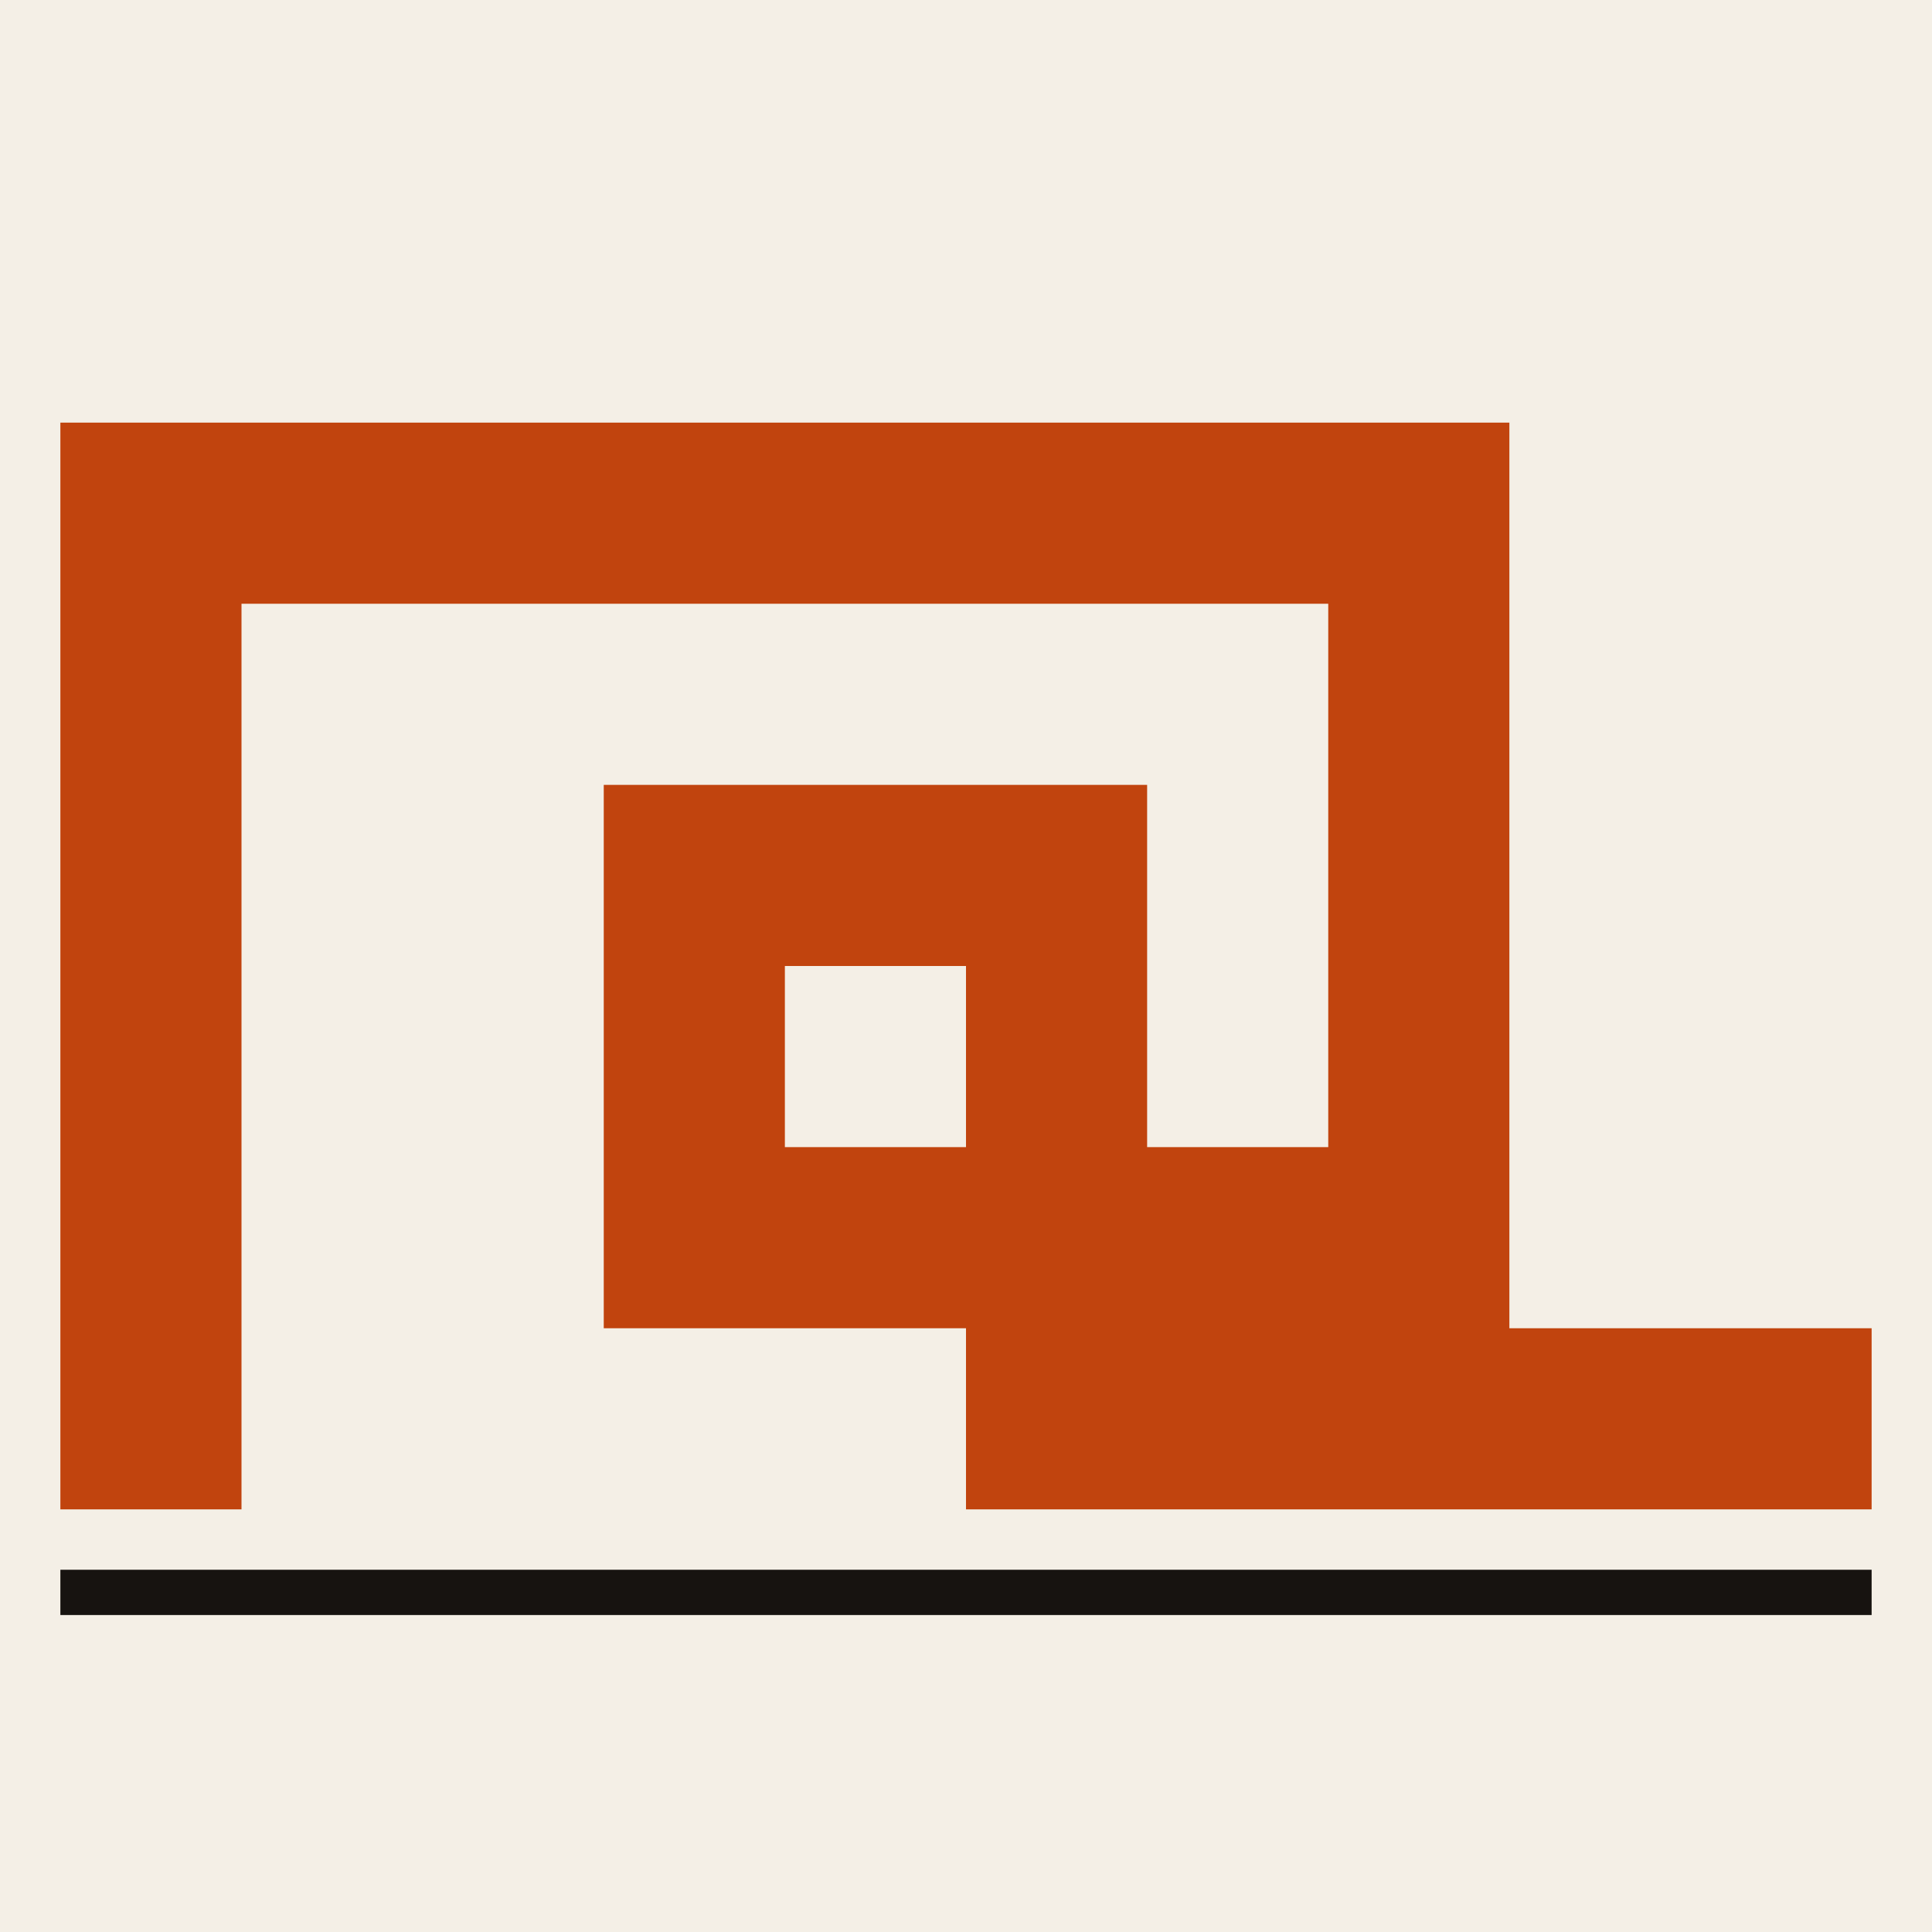
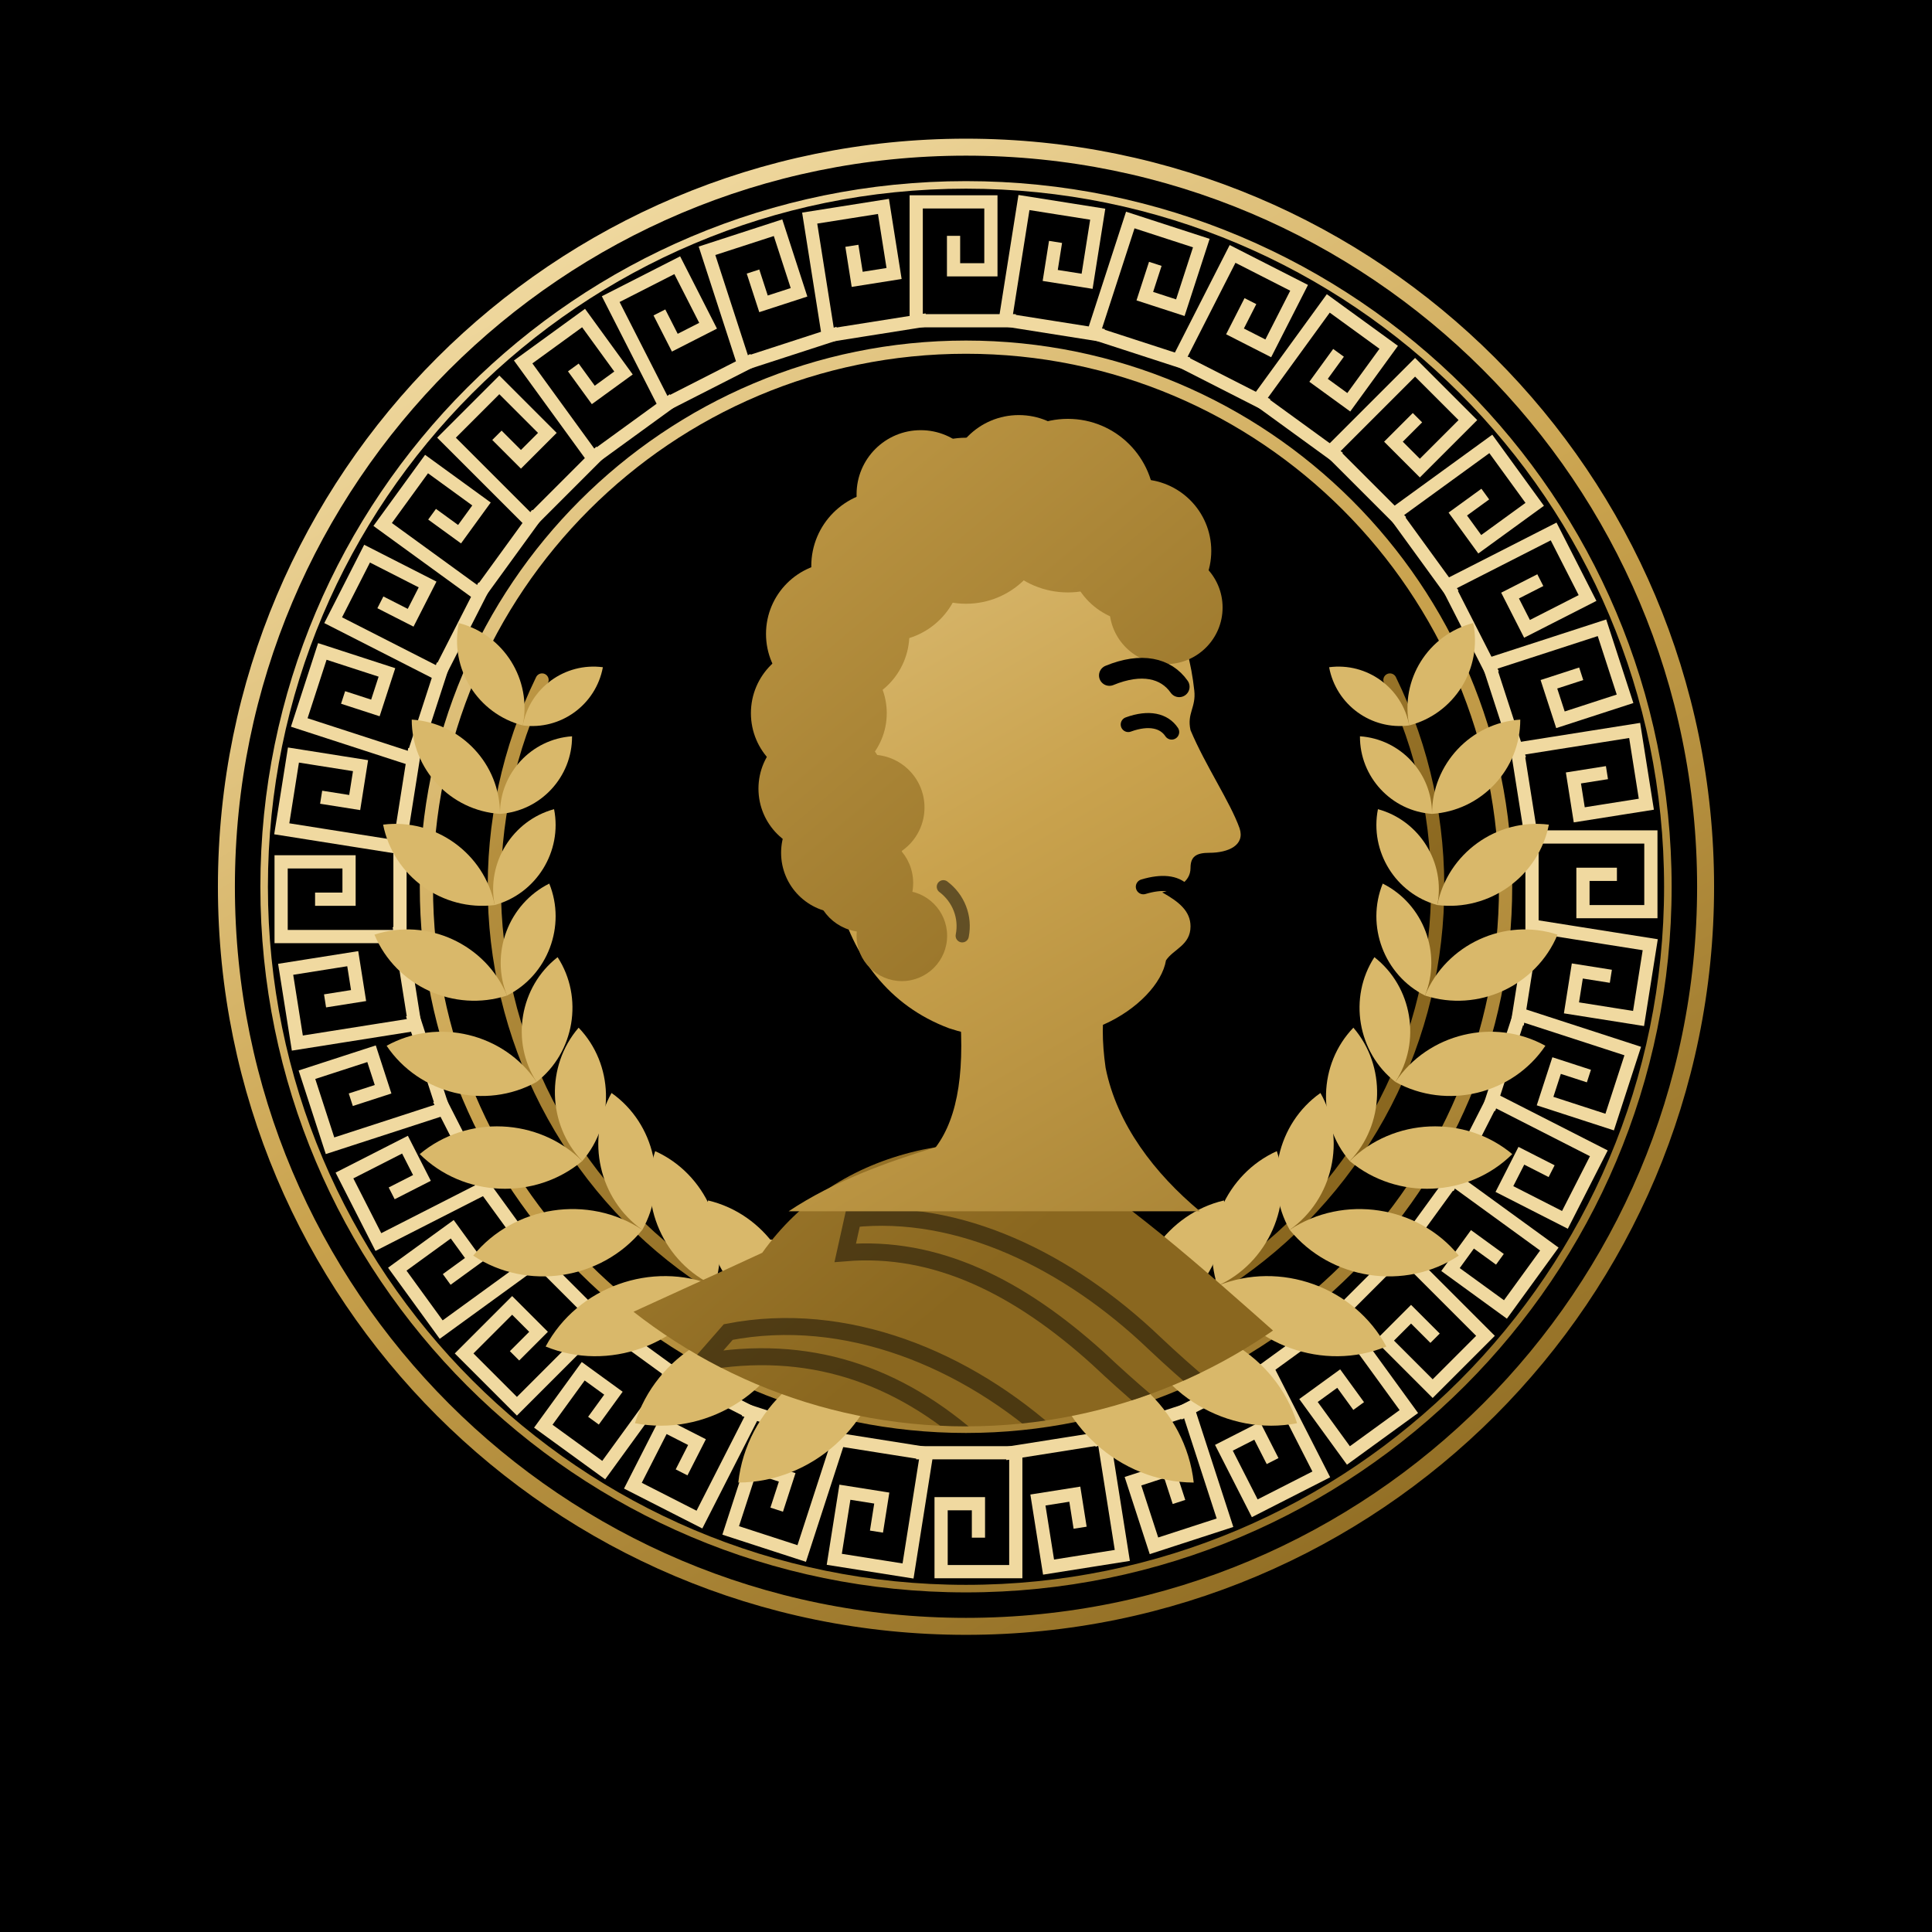
- <svg xmlns="http://www.w3.org/2000/svg" viewBox="0 0 512 512" role="img" aria-label="Zelos">
-   <rect width="512" height="512" fill="#F4EFE6" />
-   <g transform="translate(16 112) scale(24)">
-     <path d="M0 11H1V1H15V9H7V5H11V11H20" fill="none" stroke="#C1440E" stroke-width="2" stroke-linecap="butt" stroke-linejoin="miter" />
+ <svg xmlns="http://www.w3.org/2000/svg" viewBox="0 0 1024 1024" width="1024" height="1024" role="img" aria-label="Zelos">
+   <defs>
+     <linearGradient id="gold" x1="300" y1="120" x2="740" y2="880" gradientUnits="userSpaceOnUse">
+       <stop offset="0" stop-color="#F0D9A0" />
+       <stop offset=".45" stop-color="#C9A24D" />
+       <stop offset="1" stop-color="#8A671F" />
+     </linearGradient>
+     <linearGradient id="goldDeep" x1="340" y1="180" x2="660" y2="560" gradientUnits="userSpaceOnUse">
+       <stop offset="0" stop-color="#C9A24D" />
+       <stop offset="1" stop-color="#8A671F" />
+     </linearGradient>
+     <linearGradient id="goldLeaf" x1="240" y1="240" x2="800" y2="820" gradientUnits="userSpaceOnUse">
+       <stop offset="0" stop-color="#D9B86A" />
+       <stop offset=".5" stop-color="#BE9440" />
+       <stop offset="1" stop-color="#8A671F" />
+     </linearGradient>
+     <clipPath id="disc">
+       <circle cx="512" cy="470" r="286" />
+     </clipPath>
+   </defs>
+   <rect width="1024" height="1024" fill="#000000" />
+   <circle cx="512" cy="470" r="392" fill="none" stroke="url(#gold)" stroke-width="9" />
+   <circle cx="512" cy="470" r="372" fill="none" stroke="url(#gold)" stroke-width="4" />
+   <circle cx="512" cy="470" r="300" fill="none" stroke="url(#gold)" stroke-width="4" />
+   <circle cx="512" cy="470" r="286" fill="none" stroke="url(#gold)" stroke-width="7" />
+   <g fill="none" stroke="url(#gold)" stroke-width="7" stroke-linecap="butt" stroke-linejoin="miter">
+     <g transform="rotate(0 512 470) translate(485.611 98.000)">
+       <path d="M 0 72 L 0 9 L 39.584 9 L 39.584 45 L 19.792 45 L 19.792 27 M 0 72 L 52.779 72" />
+     </g>
+     <g transform="rotate(9 512 470) translate(485.611 98.000)">
+       <path d="M 0 72 L 0 9 L 39.584 9 L 39.584 45 L 19.792 45 L 19.792 27 M 0 72 L 52.779 72" />
+     </g>
+     <g transform="rotate(18 512 470) translate(485.611 98.000)">
+       <path d="M 0 72 L 0 9 L 39.584 9 L 39.584 45 L 19.792 45 L 19.792 27 M 0 72 L 52.779 72" />
+     </g>
+     <g transform="rotate(27 512 470) translate(485.611 98.000)">
+       <path d="M 0 72 L 0 9 L 39.584 9 L 39.584 45 L 19.792 45 L 19.792 27 M 0 72 L 52.779 72" />
+     </g>
+     <g transform="rotate(36 512 470) translate(485.611 98.000)">
+       <path d="M 0 72 L 0 9 L 39.584 9 L 39.584 45 L 19.792 45 L 19.792 27 M 0 72 L 52.779 72" />
+     </g>
+     <g transform="rotate(45 512 470) translate(485.611 98.000)">
+       <path d="M 0 72 L 0 9 L 39.584 9 L 39.584 45 L 19.792 45 L 19.792 27 M 0 72 L 52.779 72" />
+     </g>
+     <g transform="rotate(54 512 470) translate(485.611 98.000)">
+       <path d="M 0 72 L 0 9 L 39.584 9 L 39.584 45 L 19.792 45 L 19.792 27 M 0 72 L 52.779 72" />
+     </g>
+     <g transform="rotate(63 512 470) translate(485.611 98.000)">
+       <path d="M 0 72 L 0 9 L 39.584 9 L 39.584 45 L 19.792 45 L 19.792 27 M 0 72 L 52.779 72" />
+     </g>
+     <g transform="rotate(72 512 470) translate(485.611 98.000)">
+       <path d="M 0 72 L 0 9 L 39.584 9 L 39.584 45 L 19.792 45 L 19.792 27 M 0 72 L 52.779 72" />
+     </g>
+     <g transform="rotate(81 512 470) translate(485.611 98.000)">
+       <path d="M 0 72 L 0 9 L 39.584 9 L 39.584 45 L 19.792 45 L 19.792 27 M 0 72 L 52.779 72" />
+     </g>
+     <g transform="rotate(90 512 470) translate(485.611 98.000)">
+       <path d="M 0 72 L 0 9 L 39.584 9 L 39.584 45 L 19.792 45 L 19.792 27 M 0 72 L 52.779 72" />
+     </g>
+     <g transform="rotate(99 512 470) translate(485.611 98.000)">
+       <path d="M 0 72 L 0 9 L 39.584 9 L 39.584 45 L 19.792 45 L 19.792 27 M 0 72 L 52.779 72" />
+     </g>
+     <g transform="rotate(108 512 470) translate(485.611 98.000)">
+       <path d="M 0 72 L 0 9 L 39.584 9 L 39.584 45 L 19.792 45 L 19.792 27 M 0 72 L 52.779 72" />
+     </g>
+     <g transform="rotate(117 512 470) translate(485.611 98.000)">
+       <path d="M 0 72 L 0 9 L 39.584 9 L 39.584 45 L 19.792 45 L 19.792 27 M 0 72 L 52.779 72" />
+     </g>
+     <g transform="rotate(126 512 470) translate(485.611 98.000)">
+       <path d="M 0 72 L 0 9 L 39.584 9 L 39.584 45 L 19.792 45 L 19.792 27 M 0 72 L 52.779 72" />
+     </g>
+     <g transform="rotate(135 512 470) translate(485.611 98.000)">
+       <path d="M 0 72 L 0 9 L 39.584 9 L 39.584 45 L 19.792 45 L 19.792 27 M 0 72 L 52.779 72" />
+     </g>
+     <g transform="rotate(144 512 470) translate(485.611 98.000)">
+       <path d="M 0 72 L 0 9 L 39.584 9 L 39.584 45 L 19.792 45 L 19.792 27 M 0 72 L 52.779 72" />
+     </g>
+     <g transform="rotate(153 512 470) translate(485.611 98.000)">
+       <path d="M 0 72 L 0 9 L 39.584 9 L 39.584 45 L 19.792 45 L 19.792 27 M 0 72 L 52.779 72" />
+     </g>
+     <g transform="rotate(162 512 470) translate(485.611 98.000)">
+       <path d="M 0 72 L 0 9 L 39.584 9 L 39.584 45 L 19.792 45 L 19.792 27 M 0 72 L 52.779 72" />
+     </g>
+     <g transform="rotate(171 512 470) translate(485.611 98.000)">
+       <path d="M 0 72 L 0 9 L 39.584 9 L 39.584 45 L 19.792 45 L 19.792 27 M 0 72 L 52.779 72" />
+     </g>
+     <g transform="rotate(180 512 470) translate(485.611 98.000)">
+       <path d="M 0 72 L 0 9 L 39.584 9 L 39.584 45 L 19.792 45 L 19.792 27 M 0 72 L 52.779 72" />
+     </g>
+     <g transform="rotate(189 512 470) translate(485.611 98.000)">
+       <path d="M 0 72 L 0 9 L 39.584 9 L 39.584 45 L 19.792 45 L 19.792 27 M 0 72 L 52.779 72" />
+     </g>
+     <g transform="rotate(198 512 470) translate(485.611 98.000)">
+       <path d="M 0 72 L 0 9 L 39.584 9 L 39.584 45 L 19.792 45 L 19.792 27 M 0 72 L 52.779 72" />
+     </g>
+     <g transform="rotate(207 512 470) translate(485.611 98.000)">
+       <path d="M 0 72 L 0 9 L 39.584 9 L 39.584 45 L 19.792 45 L 19.792 27 M 0 72 L 52.779 72" />
+     </g>
+     <g transform="rotate(216 512 470) translate(485.611 98.000)">
+       <path d="M 0 72 L 0 9 L 39.584 9 L 39.584 45 L 19.792 45 L 19.792 27 M 0 72 L 52.779 72" />
+     </g>
+     <g transform="rotate(225 512 470) translate(485.611 98.000)">
+       <path d="M 0 72 L 0 9 L 39.584 9 L 39.584 45 L 19.792 45 L 19.792 27 M 0 72 L 52.779 72" />
+     </g>
+     <g transform="rotate(234 512 470) translate(485.611 98.000)">
+       <path d="M 0 72 L 0 9 L 39.584 9 L 39.584 45 L 19.792 45 L 19.792 27 M 0 72 L 52.779 72" />
+     </g>
+     <g transform="rotate(243 512 470) translate(485.611 98.000)">
+       <path d="M 0 72 L 0 9 L 39.584 9 L 39.584 45 L 19.792 45 L 19.792 27 M 0 72 L 52.779 72" />
+     </g>
+     <g transform="rotate(252 512 470) translate(485.611 98.000)">
+       <path d="M 0 72 L 0 9 L 39.584 9 L 39.584 45 L 19.792 45 L 19.792 27 M 0 72 L 52.779 72" />
+     </g>
+     <g transform="rotate(261 512 470) translate(485.611 98.000)">
+       <path d="M 0 72 L 0 9 L 39.584 9 L 39.584 45 L 19.792 45 L 19.792 27 M 0 72 L 52.779 72" />
+     </g>
+     <g transform="rotate(270 512 470) translate(485.611 98.000)">
+       <path d="M 0 72 L 0 9 L 39.584 9 L 39.584 45 L 19.792 45 L 19.792 27 M 0 72 L 52.779 72" />
+     </g>
+     <g transform="rotate(279 512 470) translate(485.611 98.000)">
+       <path d="M 0 72 L 0 9 L 39.584 9 L 39.584 45 L 19.792 45 L 19.792 27 M 0 72 L 52.779 72" />
+     </g>
+     <g transform="rotate(288 512 470) translate(485.611 98.000)">
+       <path d="M 0 72 L 0 9 L 39.584 9 L 39.584 45 L 19.792 45 L 19.792 27 M 0 72 L 52.779 72" />
+     </g>
+     <g transform="rotate(297 512 470) translate(485.611 98.000)">
+       <path d="M 0 72 L 0 9 L 39.584 9 L 39.584 45 L 19.792 45 L 19.792 27 M 0 72 L 52.779 72" />
+     </g>
+     <g transform="rotate(306 512 470) translate(485.611 98.000)">
+       <path d="M 0 72 L 0 9 L 39.584 9 L 39.584 45 L 19.792 45 L 19.792 27 M 0 72 L 52.779 72" />
+     </g>
+     <g transform="rotate(315 512 470) translate(485.611 98.000)">
+       <path d="M 0 72 L 0 9 L 39.584 9 L 39.584 45 L 19.792 45 L 19.792 27 M 0 72 L 52.779 72" />
+     </g>
+     <g transform="rotate(324 512 470) translate(485.611 98.000)">
+       <path d="M 0 72 L 0 9 L 39.584 9 L 39.584 45 L 19.792 45 L 19.792 27 M 0 72 L 52.779 72" />
+     </g>
+     <g transform="rotate(333 512 470) translate(485.611 98.000)">
+       <path d="M 0 72 L 0 9 L 39.584 9 L 39.584 45 L 19.792 45 L 19.792 27 M 0 72 L 52.779 72" />
+     </g>
+     <g transform="rotate(342 512 470) translate(485.611 98.000)">
+       <path d="M 0 72 L 0 9 L 39.584 9 L 39.584 45 L 19.792 45 L 19.792 27 M 0 72 L 52.779 72" />
+     </g>
+     <g transform="rotate(351 512 470) translate(485.611 98.000)">
+       <path d="M 0 72 L 0 9 L 39.584 9 L 39.584 45 L 19.792 45 L 19.792 27 M 0 72 L 52.779 72" />
+     </g>
  </g>
-   <rect x="16" y="416" width="480" height="12" fill="#171310" />
+   <g>
+     <path d="M 485.87 718.63 A 250 250 0 0 1 287.30 360.41" fill="none" stroke="url(#goldDeep)" stroke-width="7" stroke-linecap="round" />
+     <g transform="translate(468.59 716.20) rotate(228.00)">
+       <path d="M 0 0 C 26 -29.12 26 -74.88 0 -104 C -26 -74.88 -26 -29.12 0 0 Z" fill="url(#goldLeaf)" />
+     </g>
+     <g transform="translate(468.59 716.20) rotate(314.00)">
+       <path d="M 0 0 C 21.32 -23.878 21.32 -61.402 0 -85.28 C -21.32 -61.402 -21.32 -23.878 0 0 Z" fill="url(#goldLeaf)" />
+     </g>
+     <g transform="translate(421.96 703.22) rotate(239.11)">
+       <path d="M 0 0 C 25 -27.876 25 -71.68 0 -99.556 C -25 -71.68 -25 -27.876 0 0 Z" fill="url(#goldLeaf)" />
+     </g>
+     <g transform="translate(421.96 703.22) rotate(325.11)">
+       <path d="M 0 0 C 20.5 -22.858 20.5 -58.778 0 -81.636 C -20.5 -58.778 -20.5 -22.858 0 0 Z" fill="url(#goldLeaf)" />
+     </g>
+     <g transform="translate(378.70 681.50) rotate(250.22)">
+       <path d="M 0 0 C 24 -26.631 24 -68.48 0 -95.111 C -24 -68.48 -24 -26.631 0 0 Z" fill="url(#goldLeaf)" />
+     </g>
+     <g transform="translate(378.70 681.50) rotate(336.22)">
+       <path d="M 0 0 C 19.68 -21.838 19.68 -56.154 0 -77.991 C -19.68 -56.154 -19.68 -21.838 0 0 Z" fill="url(#goldLeaf)" />
+     </g>
+     <g transform="translate(340.44 651.84) rotate(261.33)">
+       <path d="M 0 0 C 23 -25.387 23 -65.28 0 -90.667 C -23 -65.28 -23 -25.387 0 0 Z" fill="url(#goldLeaf)" />
+     </g>
+     <g transform="translate(340.44 651.84) rotate(347.33)">
+       <path d="M 0 0 C 18.86 -20.817 18.86 -53.53 0 -74.347 C -18.86 -53.53 -18.86 -20.817 0 0 Z" fill="url(#goldLeaf)" />
+     </g>
+     <g transform="translate(308.61 615.37) rotate(272.44)">
+       <path d="M 0 0 C 22 -24.142 22 -62.08 0 -86.222 C -22 -62.08 -22 -24.142 0 0 Z" fill="url(#goldLeaf)" />
+     </g>
+     <g transform="translate(308.61 615.37) rotate(358.44)">
+       <path d="M 0 0 C 18.04 -19.797 18.04 -50.906 0 -70.702 C -18.04 -50.906 -18.04 -19.797 0 0 Z" fill="url(#goldLeaf)" />
+     </g>
+     <g transform="translate(284.41 573.45) rotate(283.56)">
+       <path d="M 0 0 C 21 -22.898 21 -58.88 0 -81.778 C -21 -58.88 -21 -22.898 0 0 Z" fill="url(#goldLeaf)" />
+     </g>
+     <g transform="translate(284.41 573.45) rotate(369.56)">
+       <path d="M 0 0 C 17.22 -18.776 17.22 -48.282 0 -67.058 C -17.22 -48.282 -17.22 -18.776 0 0 Z" fill="url(#goldLeaf)" />
+     </g>
+     <g transform="translate(268.74 527.65) rotate(294.67)">
+       <path d="M 0 0 C 20 -21.653 20 -55.68 0 -77.333 C -20 -55.68 -20 -21.653 0 0 Z" fill="url(#goldLeaf)" />
+     </g>
+     <g transform="translate(268.74 527.65) rotate(380.67)">
+       <path d="M 0 0 C 16.4 -17.756 16.4 -45.658 0 -63.413 C -16.4 -45.658 -16.4 -17.756 0 0 Z" fill="url(#goldLeaf)" />
+     </g>
+     <g transform="translate(262.19 479.69) rotate(305.78)">
+       <path d="M 0 0 C 19 -20.409 19 -52.48 0 -72.889 C -19 -52.48 -19 -20.409 0 0 Z" fill="url(#goldLeaf)" />
+     </g>
+     <g transform="translate(262.19 479.69) rotate(391.78)">
+       <path d="M 0 0 C 15.58 -16.735 15.58 -43.034 0 -59.769 C -15.58 -43.034 -15.58 -16.735 0 0 Z" fill="url(#goldLeaf)" />
+     </g>
+     <g transform="translate(265.00 431.37) rotate(316.89)">
+       <path d="M 0 0 C 18 -19.164 18 -49.28 0 -68.444 C -18 -49.28 -18 -19.164 0 0 Z" fill="url(#goldLeaf)" />
+     </g>
+     <g transform="translate(265.00 431.37) rotate(402.89)">
+       <path d="M 0 0 C 14.76 -15.715 14.76 -40.41 0 -56.124 C -14.76 -40.41 -14.76 -15.715 0 0 Z" fill="url(#goldLeaf)" />
+     </g>
+     <g transform="translate(277.08 384.49) rotate(328.00)">
+       <path d="M 0 0 C 17 -17.92 17 -46.08 0 -64 C -17 -46.08 -17 -17.92 0 0 Z" fill="url(#goldLeaf)" />
+     </g>
+     <g transform="translate(277.08 384.49) rotate(414.00)">
+       <path d="M 0 0 C 13.94 -14.694 13.94 -37.786 0 -52.48 C -13.94 -37.786 -13.94 -14.694 0 0 Z" fill="url(#goldLeaf)" />
+     </g>
+     <circle cx="503.28" cy="719.85" r="9" fill="url(#gold)" />
+     <path d="M 538.13 718.63 A 250 250 0 0 0 736.70 360.41" fill="none" stroke="url(#goldDeep)" stroke-width="7" stroke-linecap="round" />
+     <g transform="translate(555.41 716.20) rotate(132.00)">
+       <path d="M 0 0 C 26 -29.12 26 -74.88 0 -104 C -26 -74.88 -26 -29.12 0 0 Z" fill="url(#goldLeaf)" />
+     </g>
+     <g transform="translate(555.41 716.20) rotate(46.00)">
+       <path d="M 0 0 C 21.32 -23.878 21.32 -61.402 0 -85.28 C -21.32 -61.402 -21.32 -23.878 0 0 Z" fill="url(#goldLeaf)" />
+     </g>
+     <g transform="translate(602.04 703.22) rotate(120.89)">
+       <path d="M 0 0 C 25 -27.876 25 -71.68 0 -99.556 C -25 -71.68 -25 -27.876 0 0 Z" fill="url(#goldLeaf)" />
+     </g>
+     <g transform="translate(602.04 703.22) rotate(34.89)">
+       <path d="M 0 0 C 20.5 -22.858 20.5 -58.778 0 -81.636 C -20.5 -58.778 -20.5 -22.858 0 0 Z" fill="url(#goldLeaf)" />
+     </g>
+     <g transform="translate(645.30 681.50) rotate(109.78)">
+       <path d="M 0 0 C 24 -26.631 24 -68.48 0 -95.111 C -24 -68.48 -24 -26.631 0 0 Z" fill="url(#goldLeaf)" />
+     </g>
+     <g transform="translate(645.30 681.50) rotate(23.78)">
+       <path d="M 0 0 C 19.68 -21.838 19.68 -56.154 0 -77.991 C -19.68 -56.154 -19.68 -21.838 0 0 Z" fill="url(#goldLeaf)" />
+     </g>
+     <g transform="translate(683.56 651.84) rotate(98.67)">
+       <path d="M 0 0 C 23 -25.387 23 -65.28 0 -90.667 C -23 -65.28 -23 -25.387 0 0 Z" fill="url(#goldLeaf)" />
+     </g>
+     <g transform="translate(683.56 651.84) rotate(12.67)">
+       <path d="M 0 0 C 18.86 -20.817 18.86 -53.53 0 -74.347 C -18.86 -53.53 -18.86 -20.817 0 0 Z" fill="url(#goldLeaf)" />
+     </g>
+     <g transform="translate(715.39 615.37) rotate(87.56)">
+       <path d="M 0 0 C 22 -24.142 22 -62.08 0 -86.222 C -22 -62.08 -22 -24.142 0 0 Z" fill="url(#goldLeaf)" />
+     </g>
+     <g transform="translate(715.39 615.37) rotate(1.56)">
+       <path d="M 0 0 C 18.04 -19.797 18.04 -50.906 0 -70.702 C -18.04 -50.906 -18.04 -19.797 0 0 Z" fill="url(#goldLeaf)" />
+     </g>
+     <g transform="translate(739.59 573.45) rotate(76.44)">
+       <path d="M 0 0 C 21 -22.898 21 -58.88 0 -81.778 C -21 -58.88 -21 -22.898 0 0 Z" fill="url(#goldLeaf)" />
+     </g>
+     <g transform="translate(739.59 573.45) rotate(-9.56)">
+       <path d="M 0 0 C 17.22 -18.776 17.22 -48.282 0 -67.058 C -17.22 -48.282 -17.22 -18.776 0 0 Z" fill="url(#goldLeaf)" />
+     </g>
+     <g transform="translate(755.26 527.65) rotate(65.33)">
+       <path d="M 0 0 C 20 -21.653 20 -55.68 0 -77.333 C -20 -55.68 -20 -21.653 0 0 Z" fill="url(#goldLeaf)" />
+     </g>
+     <g transform="translate(755.26 527.65) rotate(-20.67)">
+       <path d="M 0 0 C 16.4 -17.756 16.4 -45.658 0 -63.413 C -16.4 -45.658 -16.4 -17.756 0 0 Z" fill="url(#goldLeaf)" />
+     </g>
+     <g transform="translate(761.81 479.69) rotate(54.22)">
+       <path d="M 0 0 C 19 -20.409 19 -52.48 0 -72.889 C -19 -52.48 -19 -20.409 0 0 Z" fill="url(#goldLeaf)" />
+     </g>
+     <g transform="translate(761.81 479.69) rotate(-31.78)">
+       <path d="M 0 0 C 15.58 -16.735 15.58 -43.034 0 -59.769 C -15.58 -43.034 -15.58 -16.735 0 0 Z" fill="url(#goldLeaf)" />
+     </g>
+     <g transform="translate(759.00 431.37) rotate(43.11)">
+       <path d="M 0 0 C 18 -19.164 18 -49.28 0 -68.444 C -18 -49.28 -18 -19.164 0 0 Z" fill="url(#goldLeaf)" />
+     </g>
+     <g transform="translate(759.00 431.37) rotate(-42.89)">
+       <path d="M 0 0 C 14.76 -15.715 14.76 -40.41 0 -56.124 C -14.76 -40.41 -14.76 -15.715 0 0 Z" fill="url(#goldLeaf)" />
+     </g>
+     <g transform="translate(746.92 384.49) rotate(32.00)">
+       <path d="M 0 0 C 17 -17.92 17 -46.08 0 -64 C -17 -46.08 -17 -17.92 0 0 Z" fill="url(#goldLeaf)" />
+     </g>
+     <g transform="translate(746.92 384.49) rotate(-54.00)">
+       <path d="M 0 0 C 13.94 -14.694 13.94 -37.786 0 -52.48 C -13.94 -37.786 -13.94 -14.694 0 0 Z" fill="url(#goldLeaf)" />
+     </g>
+     <circle cx="520.72" cy="719.85" r="9" fill="url(#gold)" />
+   </g>
+   <g clip-path="url(#disc)">
+     <g>
+       <path d=" M 404 664 C 424 636 452 618 486 610 C 520 602 556 610 584 630 C 626 660 668 700 712 738 C 744 766 780 788 812 800 L 240 800 L 240 742 C 288 716 348 690 404 664 Z" fill="url(#goldDeep)" />
+       <path d=" M 452 646 C 508 640 566 668 612 712 C 648 746 686 774 724 792 L 690 800 C 652 780 616 752 582 720 C 540 682 496 660 448 664 Z M 386 706 C 448 694 512 720 560 764 C 578 780 596 792 614 800 L 560 800 C 546 790 532 778 518 766 C 476 728 428 712 372 722 Z" fill="none" stroke="#000000" stroke-width="9" stroke-linecap="round" opacity=".45" />
+       <path d=" M 508 528 C 512 566 508 592 496 608 C 470 616 442 626 418 642 L 636 642 C 612 622 592 596 586 566 C 584 552 584 540 586 530 C 562 552 530 550 508 528 Z" fill="url(#gold)" />
+       <path d=" M 598 286 C 618 308 630 338 633 366 C 634 375 629 378 631 387 C 639 406 652 425 657 439 C 660 448 651 452 641 452 C 634 452 631 454 631 460 C 631 468 623 471 616 473 C 625 478 631 483 631 491 C 631 501 622 503 618 509 C 616 521 603 535 585 543 C 559 553 527 553 503 545 C 471 533 452 507 444 475 C 436 441 438 403 448 369 C 463 323 508 288 556 282 C 572 280 587 281 598 286 Z" fill="url(#gold)" />
+       <g fill="url(#goldDeep)">
+         <circle cx="566" cy="268" r="46" />
+         <circle cx="512" cy="276" r="44" />
+         <circle cx="470" cy="300" r="40" />
+         <circle cx="444" cy="336" r="38" />
+         <circle cx="434" cy="378" r="36" />
+         <circle cx="436" cy="418" r="34" />
+         <circle cx="446" cy="452" r="32" />
+         <circle cx="604" cy="292" r="38" />
+         <circle cx="618" cy="322" r="30" />
+         <circle cx="540" cy="258" r="38" />
+         <circle cx="488" cy="262" r="34" />
+         <circle cx="462" cy="428" r="28" />
+         <circle cx="458" cy="468" r="26" />
+         <circle cx="478" cy="496" r="24" />
+       </g>
+       <path d="M 588 358 C 605 351 618 354 625 364" fill="none" stroke="#000000" stroke-width="11" stroke-linecap="round" />
+       <path d="M 598 384 C 609 380 617 382 621 388" fill="none" stroke="#000000" stroke-width="8" stroke-linecap="round" />
+       <path d="M 606 470 C 616 467 623 468 627 472" fill="none" stroke="#000000" stroke-width="8" stroke-linecap="round" />
+       <path d="M 500 470 C 508 476 512 486 510 496" fill="none" stroke="#000000" stroke-width="7" stroke-linecap="round" opacity=".5" />
+     </g>
+   </g>
</svg>
